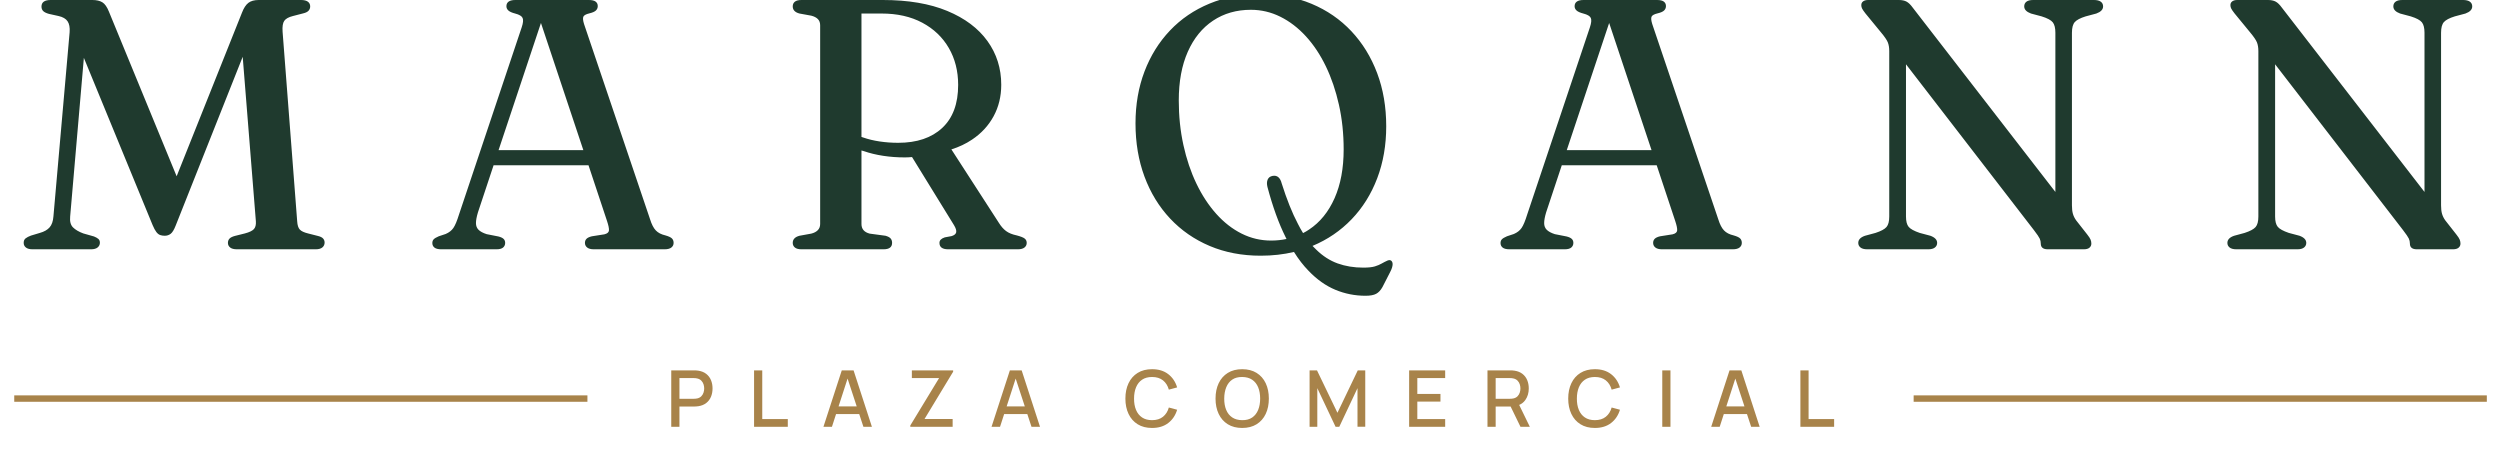
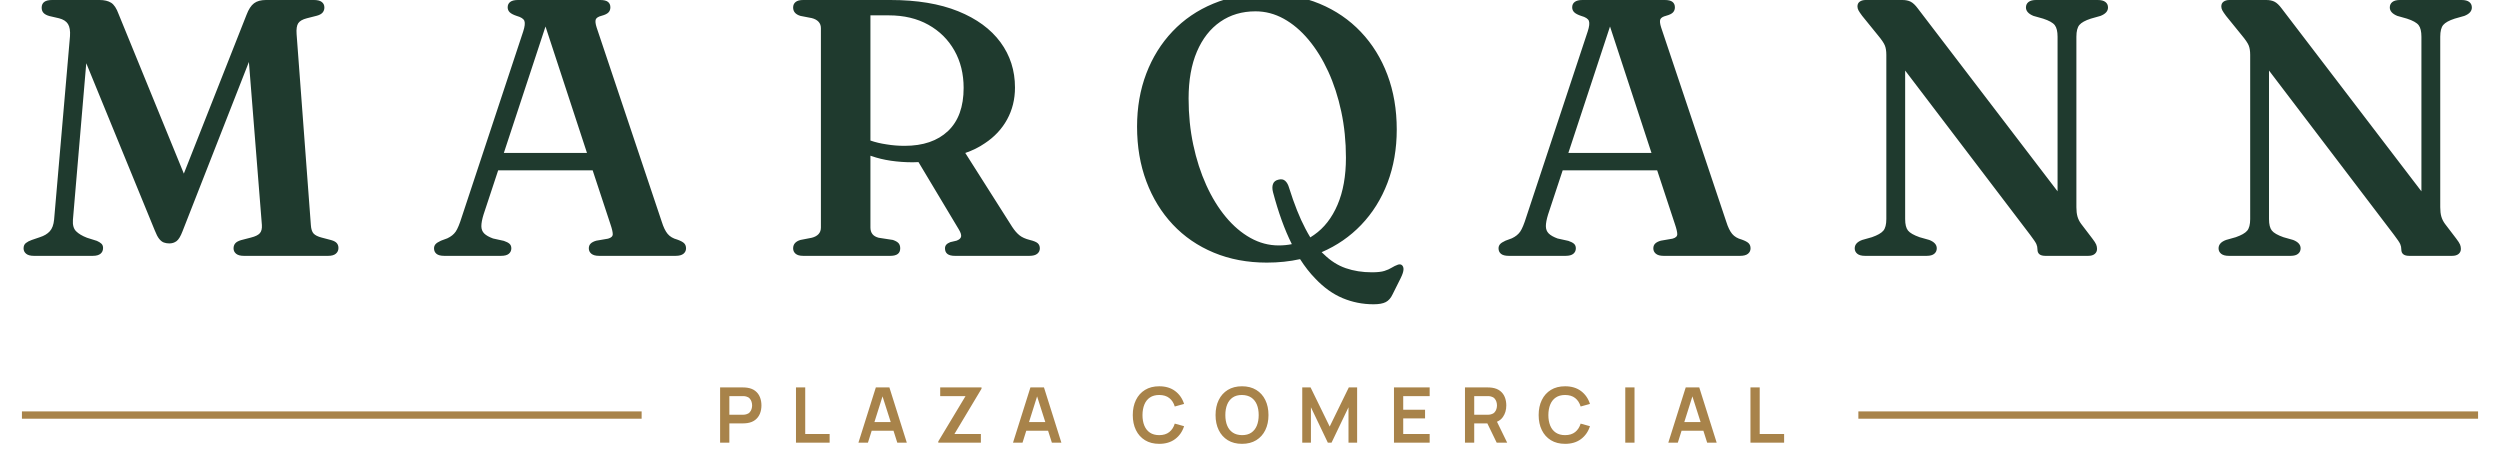
- <svg xmlns="http://www.w3.org/2000/svg" viewBox="0 0 702 126" width="702" height="126">
-   <path transform="translate(4,0)" fill="#1F3A2E" d="M45.6 49.5 63.95 3.55Q64.7 1.6 65.75 0.8Q66.8 0.0 68.65 0.0H80.55Q81.8 0.0 82.45 0.475Q83.1 0.95 83.1 1.8Q83.1 2.5 82.65 3.0Q82.2 3.5 81.15 3.75L78.25 4.5Q76.45 4.95 75.825 5.85Q75.2 6.75 75.35 8.9L79.45 62.15Q79.55 63.8 80.2 64.475Q80.85 65.15 82.5 65.55L85.25 66.25Q86.3 66.5 86.725 66.975Q87.15 67.45 87.15 68.1Q87.15 68.95 86.525 69.475Q85.9 70.0 84.65 70.0H62.55Q61.25 70.0 60.625 69.5Q60.0 69.0 60.0 68.2Q60.0 67.5 60.425 67.025Q60.85 66.55 61.95 66.25L64.75 65.55Q66.65 65.05 67.3 64.325Q67.95 63.6 67.85 62.15L64.15 15.95L45.35 63.3Q44.65 65.1 43.925 65.65Q43.2 66.2 42.25 66.2Q41.55 66.2 40.975 66.0Q40.4 65.8 39.9 65.15Q39.4 64.5 38.85 63.2L19.55 16.25L15.7 60.8Q15.5 62.85 16.5 63.85Q17.5 64.85 19.4 65.55L22.4 66.4Q23.15 66.7 23.6 67.075Q24.05 67.45 24.05 68.15Q24.05 68.95 23.425 69.475Q22.8 70.0 21.55 70.0H5.15Q3.9 70.0 3.275 69.5Q2.65 69.0 2.65 68.2Q2.65 67.35 3.2 66.925Q3.75 66.5 4.7 66.15L7.2 65.4Q9.0 64.9 9.925 63.85Q10.85 62.8 11.0 60.8L15.55 9.05Q15.7 7.05 14.975 5.975Q14.25 4.9 12.45 4.5L9.75 3.9Q8.65 3.6 8.15 3.125Q7.65 2.65 7.65 1.85Q7.65 0.0 10.25 0.0H21.95Q23.7 0.0 24.75 0.65Q25.8 1.3 26.6 3.3Z M137.85 68.2Q137.85 69.0 137.275 69.5Q136.7 70.0 135.4 70.0H119.9Q118.6 70.0 118.0 69.525Q117.4 69.05 117.4 68.25Q117.4 67.6 117.775 67.2Q118.15 66.8 119.2 66.35L121.15 65.7Q122.55 65.1 123.3 64.025Q124.05 62.95 124.9 60.2L142.5 7.65Q143.1 5.85 142.75 5.05Q142.4 4.25 140.65 3.8Q139.3 3.45 138.75 2.95Q138.2 2.45 138.2 1.75Q138.2 0.9 138.825 0.45Q139.45 0.0 140.7 0.0H161.35Q162.65 0.0 163.25 0.45Q163.85 0.9 163.85 1.7Q163.85 2.45 163.325 2.95Q162.8 3.45 161.5 3.75Q160.05 4.1 159.8 4.7Q159.55 5.3 160.0 6.75L178.55 61.6Q179.2 63.7 180.15 64.7Q181.1 65.7 182.85 66.1Q184.25 66.5 184.7 66.975Q185.15 67.45 185.15 68.2Q185.15 69.0 184.525 69.5Q183.9 70.0 182.6 70.0H162.75Q161.5 70.0 160.875 69.5Q160.25 69.0 160.25 68.2Q160.25 67.5 160.7 67.05Q161.15 66.6 162.2 66.35L165.7 65.8Q166.95 65.5 167.0 64.675Q167.05 63.85 166.45 62.05L161.25 46.4H134.6L130.2 59.65Q129.65 61.5 129.65 62.65Q129.65 63.8 130.375 64.525Q131.1 65.25 132.65 65.75L135.95 66.4Q136.95 66.65 137.4 67.075Q137.85 67.5 137.85 68.2ZM159.8 42.15 147.9 6.45 136.0 42.15Z M277.15 23.8Q277.15 28.7 275.0 32.65Q272.85 36.6 268.95 39.2Q266.35 40.95 263.15 41.95L276.5 62.6Q277.4 64.05 278.5 64.875Q279.6 65.7 281.5 66.1Q283.2 66.55 283.75 67.0Q284.3 67.45 284.3 68.2Q284.3 69.0 283.675 69.5Q283.05 70.0 281.8 70.0H262.25Q259.8 70.0 259.8 68.2Q259.8 67.65 260.175 67.275Q260.55 66.9 261.3 66.65L263.2 66.3Q264.35 65.95 264.5 65.225Q264.65 64.5 263.9 63.25L252.1 44.1Q251.1 44.2 250.05 44.2Q246.9 44.2 243.975 43.75Q241.05 43.3 238.6 42.45Q238.25 42.35 237.9 42.25V62.9Q237.9 63.95 238.475 64.625Q239.05 65.3 240.2 65.6L244.65 66.2Q245.7 66.5 246.1 66.975Q246.5 67.45 246.5 68.2Q246.5 70.0 244.1 70.0H221.05Q219.8 70.0 219.2 69.5Q218.6 69.0 218.6 68.2Q218.6 66.7 220.5 66.2L223.8 65.6Q225.0 65.3 225.65 64.625Q226.3 63.95 226.3 62.9V7.1Q226.3 6.0 225.65 5.35Q225.0 4.7 223.8 4.4L220.5 3.8Q218.6 3.3 218.6 1.8Q218.6 0.95 219.2 0.475Q219.8 0.0 221.05 0.0H243.9Q254.6 0.0 262.0 3.075Q269.4 6.15 273.275 11.525Q277.15 16.9 277.15 23.8ZM237.9 38.45Q238.1 38.5 238.35 38.6Q240.5 39.35 243.025 39.725Q245.55 40.1 248.2 40.1Q256.1 40.1 260.575 35.925Q265.05 31.75 265.05 23.85Q265.05 18.0 262.425 13.475Q259.8 8.95 254.975 6.375Q250.15 3.8 243.55 3.8H237.9Z M349.85 -1.65Q357.8 -1.65 364.3 1.075Q370.8 3.8 375.475 8.775Q380.15 13.75 382.7 20.525Q385.25 27.3 385.25 35.45Q385.25 43.4 382.725 50.05Q380.2 56.7 375.55 61.55Q370.9 66.4 364.55 69.05Q365.05 69.6 365.6 70.1Q368.35 72.8 371.625 73.975Q374.9 75.15 378.8 75.15Q380.95 75.15 382.075 74.8Q383.2 74.45 383.975 74.0Q384.75 73.55 385.65 73.15Q386.3 72.9 386.675 73.225Q387.05 73.55 387.05 74.2Q387.05 74.6 386.875 75.175Q386.7 75.75 386.3 76.5L384.2 80.6Q383.45 81.95 382.425 82.5Q381.4 83.05 379.45 83.05Q375 83.05 370.975 81.375Q366.95 79.7 363.45 76.05Q361.25 73.8 359.35 70.75Q354.95 71.8 350 71.8Q342.15 71.8 335.7 69.075Q329.25 66.35 324.575 61.375Q319.9 56.4 317.375 49.6Q314.85 42.8 314.85 34.65Q314.85 26.7 317.375 20.075Q319.9 13.45 324.525 8.575Q329.15 3.7 335.6 1.025Q342.05 -1.65 349.85 -1.65ZM373.3 41.95Q373.3 35.35 371.975 29.425Q370.65 23.5 368.3 18.625Q365.95 13.75 362.7 10.2Q359.45 6.65 355.525 4.7Q351.6 2.75 347.25 2.75Q341.2 2.75 336.625 5.8Q332.05 8.85 329.525 14.55Q327 20.25 327 28.2Q327 34.8 328.3 40.725Q329.6 46.65 331.95 51.55Q334.3 56.45 337.525 60.05Q340.75 63.65 344.65 65.6Q348.55 67.55 352.9 67.55Q355.2 67.55 357.25 67.1Q357.15 66.85 357 66.6Q354.1 60.8 351.9 52.5Q351.6 51.3 351.95 50.45Q352.3 49.6 353.3 49.4Q354.3 49.2 354.95 49.75Q355.6 50.3 355.9 51.5Q358.05 58.3 360.45 62.85Q361.15 64.25 361.9 65.45Q362.8 65.0 363.6 64.45Q368.2 61.4 370.75 55.65Q373.3 49.9 373.3 41.95Z M437.8 68.2Q437.8 69.0 437.225 69.5Q436.65 70.0 435.35 70.0H419.85Q418.55 70.0 417.95 69.525Q417.35 69.05 417.35 68.25Q417.35 67.6 417.725 67.2Q418.1 66.8 419.15 66.35L421.1 65.7Q422.5 65.1 423.25 64.025Q424 62.95 424.85 60.2L442.45 7.65Q443.05 5.85 442.7 5.05Q442.35 4.25 440.6 3.8Q439.25 3.45 438.7 2.95Q438.15 2.45 438.15 1.75Q438.15 0.9 438.775 0.45Q439.4 0.0 440.65 0.0H461.3Q462.6 0.0 463.2 0.45Q463.8 0.9 463.8 1.7Q463.8 2.45 463.275 2.95Q462.75 3.45 461.45 3.75Q460 4.1 459.75 4.7Q459.5 5.3 459.95 6.75L478.5 61.6Q479.15 63.7 480.1 64.7Q481.05 65.7 482.8 66.1Q484.2 66.5 484.65 66.975Q485.1 67.45 485.1 68.2Q485.1 69.0 484.475 69.5Q483.85 70.0 482.55 70.0H462.7Q461.45 70.0 460.825 69.5Q460.2 69.0 460.2 68.2Q460.2 67.5 460.65 67.05Q461.1 66.6 462.15 66.35L465.65 65.8Q466.9 65.5 466.95 64.675Q467 63.85 466.4 62.05L461.2 46.4H434.55L430.15 59.65Q429.6 61.5 429.6 62.65Q429.6 63.8 430.325 64.525Q431.05 65.25 432.6 65.75L435.9 66.4Q436.9 66.65 437.35 67.075Q437.8 67.5 437.8 68.2ZM459.75 42.15 447.85 6.45 435.95 42.15Z M539.95 68.2Q539.95 69.0 539.325 69.5Q538.7 70.0 537.45 70.0H520.35Q519.05 70.0 518.425 69.5Q517.8 69.0 517.8 68.2Q517.8 66.85 519.7 66.2L522.65 65.4Q524.95 64.65 525.725 63.75Q526.5 62.85 526.5 60.8V14.35Q526.5 12.9 526.1 11.9Q525.7 10.9 524.15 9.05L519.8 3.75Q519.1 2.85 518.875 2.4Q518.65 1.95 518.65 1.45Q518.65 0.75 519.175 0.375Q519.7 0.0 520.55 0.0H529.2Q530.5 0.0 531.35 0.45Q532.2 0.9 533.1 2.15L573.15 53.9V9.2Q573.15 7.2 572.425 6.275Q571.7 5.35 569.3 4.6L566.3 3.8Q564.4 3.1 564.4 1.8Q564.4 0.95 565.025 0.475Q565.65 0.0 566.9 0.0H584Q585.25 0.0 585.9 0.475Q586.55 0.95 586.55 1.8Q586.55 3.1 584.65 3.8L581.65 4.6Q579.4 5.3 578.6 6.2Q577.8 7.1 577.8 9.2V57.65Q577.8 59.1 578.075 60.05Q578.35 61.0 579 61.9L582.1 65.85Q582.85 66.8 583.05 67.325Q583.25 67.85 583.25 68.4Q583.25 69.1 582.725 69.55Q582.2 70.0 581.15 70.0H571Q569.05 70.0 569.05 68.4Q569.05 67.65 568.75 67.0Q568.45 66.35 567.15 64.65L531.2 18.05V60.8Q531.2 62.8 531.95 63.7Q532.7 64.6 535.05 65.4L538.05 66.2Q539.95 66.9 539.95 68.2Z M643.6 68.2Q643.6 69.0 642.975 69.5Q642.35 70.0 641.1 70.0H624Q622.7 70.0 622.075 69.5Q621.45 69.0 621.45 68.2Q621.45 66.85 623.35 66.2L626.3 65.4Q628.6 64.65 629.375 63.75Q630.15 62.85 630.15 60.8V14.35Q630.15 12.9 629.75 11.9Q629.35 10.9 627.8 9.05L623.45 3.75Q622.75 2.85 622.525 2.4Q622.3 1.95 622.3 1.45Q622.3 0.75 622.825 0.375Q623.35 0.0 624.2 0.0H632.85Q634.15 0.0 635 0.45Q635.85 0.9 636.75 2.15L676.8 53.9V9.2Q676.8 7.2 676.075 6.275Q675.35 5.35 672.95 4.6L669.95 3.8Q668.05 3.1 668.05 1.8Q668.05 0.95 668.675 0.475Q669.3 0.0 670.55 0.0H687.65Q688.9 0.0 689.55 0.475Q690.2 0.95 690.2 1.8Q690.2 3.1 688.3 3.8L685.3 4.6Q683.05 5.3 682.25 6.2Q681.45 7.1 681.45 9.2V57.65Q681.45 59.1 681.725 60.05Q682 61.0 682.65 61.9L685.75 65.85Q686.5 66.8 686.7 67.325Q686.9 67.85 686.9 68.4Q686.9 69.1 686.375 69.55Q685.85 70.0 684.8 70.0H674.65Q672.7 70.0 672.7 68.4Q672.7 67.65 672.4 67.0Q672.1 66.35 670.8 64.65L634.85 18.05V60.8Q634.85 62.8 635.6 63.7Q636.35 64.6 638.7 65.4L641.7 66.2Q643.6 66.9 643.6 68.2Z" />
-   <path fill="#A8834A" d="M188.488 119.84V104.0H194.89Q195.121 104.0 195.462 104.017Q195.803 104.033 196.111 104.088Q197.431 104.297 198.316 104.99Q199.202 105.683 199.642 106.739Q200.082 107.795 200.082 109.071Q200.082 110.358 199.642 111.414Q199.202 112.47 198.316 113.163Q197.431 113.856 196.111 114.065Q195.803 114.109 195.456 114.131Q195.11 114.153 194.89 114.153H190.787V119.84ZM190.787 111.975H194.802Q195.022 111.975 195.291 111.953Q195.561 111.931 195.803 111.876Q196.507 111.711 196.936 111.266Q197.365 110.82 197.552 110.237Q197.739 109.654 197.739 109.071Q197.739 108.488 197.552 107.91Q197.365 107.333 196.936 106.888Q196.507 106.442 195.803 106.277Q195.561 106.211 195.291 106.189Q195.022 106.167 194.802 106.167H190.787Z M211.742 119.84V104.0H214.041V117.673H221.213V119.84Z M231.223 119.84 236.371 104.0H239.682L244.83 119.84H242.443L241.266 116.265H234.765L233.61 119.84ZM240.562 114.109 237.999 106.299 235.469 114.109Z M255.61 119.84V119.477L263.695 106.167H256.05V104.0H267.644V104.374L259.603 117.662H267.501V119.84Z M278.424 119.84 283.572 104.0H286.883L292.031 119.84H289.644L288.467 116.265H281.966L280.811 119.84ZM287.763 114.109 285.2 106.299 282.67 114.109Z  M323.502 120.17Q321.125 120.17 319.453 119.131Q317.781 118.091 316.896 116.232Q316.011 114.373 316.011 111.92Q316.011 109.467 316.896 107.608Q317.781 105.749 319.453 104.71Q321.125 103.67 323.502 103.67Q326.24 103.67 328.039 105.056Q329.838 106.442 330.541 108.785L328.209 109.412Q327.748 107.751 326.565 106.805Q325.382 105.859 323.502 105.859Q321.819 105.859 320.697 106.618Q319.575 107.377 319.008 108.741Q318.442 110.105 318.442 111.92Q318.43 113.735 318.997 115.099Q319.564 116.463 320.691 117.222Q321.819 117.981 323.502 117.981Q325.382 117.981 326.565 117.03Q327.748 116.078 328.209 114.428L330.541 115.055Q329.838 117.398 328.039 118.784Q326.24 120.17 323.502 120.17Z M348.812 120.17Q346.436 120.17 344.764 119.131Q343.092 118.091 342.207 116.232Q341.322 114.373 341.322 111.92Q341.322 109.467 342.207 107.608Q343.092 105.749 344.764 104.71Q346.436 103.67 348.812 103.67Q351.178 103.67 352.855 104.71Q354.532 105.749 355.412 107.608Q356.292 109.467 356.292 111.92Q356.292 114.373 355.412 116.232Q354.532 118.091 352.855 119.131Q351.178 120.17 348.812 120.17ZM348.812 117.981Q350.495 118.003 351.612 117.239Q352.728 116.474 353.289 115.105Q353.851 113.735 353.851 111.92Q353.851 110.105 353.289 108.746Q352.728 107.388 351.612 106.629Q350.495 105.87 348.812 105.859Q347.13 105.837 346.013 106.596Q344.897 107.355 344.336 108.73Q343.774 110.105 343.763 111.92Q343.752 113.735 344.313 115.094Q344.875 116.452 346.002 117.211Q347.13 117.97 348.812 117.981Z M367.733 119.84V104.0H369.812L375.553 115.913L381.262 104.0H383.363V119.829H381.185V108.994L376.07 119.84H375.026L369.899 108.994V119.84Z M395.684 119.84V104.0H405.804V106.167H397.983V110.611H404.483V112.778H397.983V117.673H405.804V119.84Z M417.684 119.84V104.0H424.086Q424.317 104.0 424.658 104.017Q424.999 104.033 425.307 104.088Q426.627 104.297 427.512 104.99Q428.398 105.683 428.838 106.739Q429.278 107.795 429.278 109.071Q429.278 110.963 428.31 112.327Q427.661 113.251 426.583 113.702L429.575 119.84H426.946L424.185 114.153H419.983V119.84ZM419.983 111.975H423.998Q424.218 111.975 424.487 111.953Q424.757 111.931 424.999 111.876Q425.703 111.711 426.132 111.266Q426.56 110.82 426.748 110.237Q426.935 109.654 426.935 109.071Q426.935 108.488 426.748 107.91Q426.56 107.333 426.132 106.888Q425.703 106.442 424.999 106.277Q424.757 106.211 424.487 106.189Q424.218 106.167 423.998 106.167H419.983Z M447.846 120.17Q445.469 120.17 443.798 119.131Q442.125 118.091 441.24 116.232Q440.355 114.373 440.355 111.92Q440.355 109.467 441.24 107.608Q442.125 105.749 443.798 104.71Q445.469 103.67 447.846 103.67Q450.584 103.67 452.383 105.056Q454.182 106.442 454.885 108.785L452.553 109.412Q452.091 107.751 450.909 106.805Q449.726 105.859 447.846 105.859Q446.163 105.859 445.041 106.618Q443.918 107.377 443.352 108.741Q442.786 110.105 442.786 111.92Q442.774 113.735 443.341 115.099Q443.908 116.463 445.035 117.222Q446.163 117.981 447.846 117.981Q449.726 117.981 450.909 117.03Q452.091 116.078 452.553 114.428L454.885 115.055Q454.182 117.398 452.383 118.784Q450.584 120.17 447.846 120.17Z M466.765 119.84V104.0H469.065V119.84Z M480.505 119.84 485.653 104.0H488.964L494.112 119.84H491.725L490.548 116.265H484.047L482.892 119.84ZM489.844 114.109 487.281 106.299 484.75 114.109Z M505.551 119.84V104.0H507.851V117.673H515.023V119.84Z" />
-   <rect x="4" y="111.02" width="160.948" height="1.8" fill="#A8834A" />
-   <rect x="537.352" y="111.02" width="160.948" height="1.8" fill="#A8834A" />
+ <svg xmlns="http://www.w3.org/2000/svg" viewBox="0 0 684 126" width="684" height="126">
+   <path fill="#1F3A2E" d="M50.3 47.5 67.45 4.05Q68.3 1.8 69.5 0.9Q70.7 0.0 72.75 0.0H85.9Q87.35 0.0 88.05 0.55Q88.75 1.1 88.75 2.05Q88.75 2.85 88.275 3.425Q87.8 4.0 86.7 4.3L83.95 5.0Q82.2 5.45 81.6 6.35Q81.0 7.25 81.15 9.35L85.05 61.55Q85.15 63.2 85.8 63.9Q86.45 64.6 88.0 65.0L90.65 65.7Q91.7 66.0 92.15 66.525Q92.6 67.05 92.6 67.85Q92.6 68.8 91.9 69.4Q91.2 70.0 89.8 70.0H66.7Q65.3 70.0 64.6 69.425Q63.9 68.85 63.9 67.95Q63.9 67.15 64.35 66.6Q64.8 66.05 65.95 65.7L68.65 65.0Q70.45 64.55 71.1 63.8Q71.75 63.05 71.65 61.55L68.1 16.95L49.95 63.25Q49.15 65.35 48.3 65.975Q47.45 66.6 46.35 66.6Q45.5 66.6 44.825 66.35Q44.15 66.1 43.55 65.35Q42.95 64.6 42.35 63.05L23.6 17.3L19.95 60.15Q19.8 62.25 20.825 63.275Q21.85 64.3 23.8 65.05L26.5 65.9Q27.3 66.25 27.75 66.675Q28.2 67.1 28.2 67.85Q28.2 68.85 27.5 69.425Q26.8 70.0 25.4 70.0H9.25Q7.85 70.0 7.15 69.425Q6.45 68.85 6.45 67.95Q6.45 67.0 7.075 66.5Q7.7 66.0 8.7 65.65L10.9 64.9Q12.65 64.35 13.625 63.275Q14.6 62.2 14.8 60.1L19.15 9.9Q19.3 7.7 18.6 6.575Q17.9 5.45 16.15 5.0L13.55 4.4Q12.45 4.1 11.925 3.55Q11.4 3.0 11.4 2.1Q11.4 0.0 14.25 0.0H27.25Q29.2 0.0 30.4 0.75Q31.6 1.5 32.45 3.85Z M139.9 67.95Q139.9 68.85 139.225 69.425Q138.55 70.0 137.1 70.0H121.55Q120.1 70.0 119.425 69.45Q118.75 68.9 118.75 67.95Q118.75 67.3 119.15 66.825Q119.55 66.35 120.65 65.85L122.4 65.2Q123.9 64.5 124.675 63.375Q125.45 62.25 126.35 59.35L143.15 8.6Q143.8 6.6 143.475 5.725Q143.15 4.85 141.35 4.35Q140.0 3.9 139.45 3.35Q138.9 2.8 138.9 2.0Q138.9 1.05 139.6 0.525Q140.3 0.0 141.7 0.0H164.25Q165.7 0.0 166.35 0.525Q167.0 1.05 167.0 2.0Q167.0 2.85 166.475 3.4Q165.95 3.95 164.65 4.3Q163.25 4.65 163.0 5.325Q162.75 6.0 163.25 7.55L181.05 60.65Q181.75 62.9 182.675 64.0Q183.6 65.1 185.3 65.55Q186.7 66.05 187.2 66.575Q187.7 67.1 187.7 67.95Q187.7 68.85 187.0 69.425Q186.3 70.0 184.85 70.0H163.9Q162.5 70.0 161.8 69.425Q161.1 68.85 161.1 67.95Q161.1 67.15 161.6 66.65Q162.1 66.15 163.15 65.85L166.35 65.3Q167.65 64.95 167.65 64.075Q167.65 63.2 167.0 61.3L162.15 46.6H136.3L132.3 58.7Q131.7 60.65 131.7 61.875Q131.7 63.1 132.475 63.875Q133.25 64.65 134.9 65.25L137.85 65.9Q138.9 66.25 139.4 66.7Q139.9 67.15 139.9 67.95ZM160.6 41.85 149.25 7.25 137.85 41.85Z M277.7 23.95Q277.7 28.75 275.55 32.675Q273.4 36.6 269.45 39.2Q267.05 40.85 264.1 41.85L276.95 62.1Q277.9 63.55 278.925 64.375Q279.95 65.2 281.75 65.65Q283.4 66.05 283.95 66.575Q284.5 67.1 284.5 67.95Q284.5 68.85 283.8 69.425Q283.1 70.0 281.65 70.0H261.25Q258.55 70.0 258.55 67.95Q258.55 67.35 258.9 66.95Q259.25 66.55 260.0 66.25L261.7 65.85Q262.8 65.45 262.95 64.75Q263.1 64.05 262.35 62.8L251.3 44.35Q250.55 44.4 249.75 44.4Q246.6 44.4 243.725 43.975Q240.85 43.55 238.45 42.7Q238.3 42.65 238.15 42.6V62.25Q238.15 63.35 238.7 64.05Q239.25 64.75 240.4 65.05L244.3 65.65Q245.45 66.05 245.875 66.575Q246.3 67.1 246.3 67.95Q246.3 70.0 243.6 70.0H219.75Q218.35 70.0 217.675 69.425Q217.0 68.85 217.0 67.95Q217.0 66.25 219.0 65.65L222.1 65.05Q223.3 64.75 223.95 64.05Q224.6 63.35 224.6 62.25V7.7Q224.6 6.65 223.95 5.95Q223.3 5.25 222.1 4.95L219.0 4.35Q217.0 3.75 217.0 2.05Q217.0 1.1 217.675 0.55Q218.35 0.0 219.75 0.0H243.6Q254.55 0.0 262.15 3.075Q269.75 6.15 273.725 11.55Q277.7 16.95 277.7 23.95ZM238.15 38.45Q240.15 39.15 242.55 39.5Q244.95 39.9 247.5 39.9Q255.1 39.9 259.375 35.85Q263.65 31.8 263.65 24.05Q263.65 18.3 261.125 13.825Q258.6 9.35 254.0 6.775Q249.4 4.2 243.15 4.2H238.15Z M346.4 -1.7Q354.5 -1.7 361.05 1.025Q367.6 3.75 372.325 8.725Q377.05 13.7 379.6 20.475Q382.15 27.25 382.15 35.45Q382.15 43.35 379.625 50.0Q377.1 56.65 372.4 61.55Q367.85 66.3 361.6 69.0Q361.9 69.3 362.25 69.6Q364.95 72.25 368.2 73.375Q371.45 74.5 375.35 74.5Q377.6 74.5 378.775 74.125Q379.95 73.75 380.75 73.25Q381.55 72.75 382.5 72.4Q383.2 72.2 383.6 72.575Q384.0 72.95 384.0 73.65Q384.0 74.1 383.8 74.725Q383.6 75.35 383.2 76.15L381.0 80.55Q380.3 82.05 379.15 82.65Q378.0 83.25 375.8 83.25Q371.35 83.25 367.35 81.575Q363.35 79.9 359.85 76.2Q357.65 73.95 355.7 70.9Q351.45 71.85 346.6 71.85Q338.65 71.85 332.1 69.125Q325.55 66.4 320.875 61.425Q316.2 56.45 313.65 49.65Q311.1 42.85 311.1 34.65Q311.1 26.75 313.625 20.125Q316.15 13.5 320.8 8.6Q325.45 3.7 331.95 1.0Q338.45 -1.7 346.4 -1.7ZM368.25 43.15Q368.25 36.55 366.975 30.55Q365.7 24.55 363.4 19.55Q361.1 14.55 358.0 10.85Q354.9 7.15 351.225 5.125Q347.55 3.1 343.5 3.1Q338.0 3.1 333.875 5.95Q329.75 8.8 327.475 14.125Q325.2 19.45 325.2 26.95Q325.2 33.6 326.475 39.6Q327.75 45.6 330.025 50.625Q332.3 55.65 335.375 59.35Q338.45 63.05 342.125 65.1Q345.8 67.15 349.85 67.15Q351.75 67.15 353.45 66.8Q353.4 66.75 353.4 66.7Q350.5 60.9 348.3 52.6Q347.95 51.25 348.3 50.325Q348.65 49.4 349.8 49.15Q350.95 48.85 351.65 49.5Q352.35 50.15 352.7 51.4Q354.8 58.1 357.15 62.55Q357.8 63.8 358.5 64.95Q359.05 64.6 359.55 64.25Q363.65 61.4 365.95 56.025Q368.25 50.65 368.25 43.15Z M431.15 67.95Q431.15 68.85 430.475 69.425Q429.8 70.0 428.35 70.0H412.8Q411.35 70.0 410.675 69.45Q410.0 68.9 410.0 67.95Q410.0 67.3 410.4 66.825Q410.8 66.35 411.9 65.85L413.65 65.2Q415.15 64.5 415.925 63.375Q416.7 62.25 417.6 59.35L434.4 8.6Q435.05 6.6 434.725 5.725Q434.4 4.85 432.6 4.35Q431.25 3.9 430.7 3.35Q430.15 2.8 430.15 2.0Q430.15 1.05 430.85 0.525Q431.55 0.0 432.95 0.0H455.5Q456.95 0.0 457.6 0.525Q458.25 1.05 458.25 2.0Q458.25 2.85 457.725 3.4Q457.2 3.95 455.9 4.3Q454.5 4.65 454.25 5.325Q454.0 6.0 454.5 7.55L472.3 60.65Q473.0 62.9 473.925 64.0Q474.85 65.1 476.55 65.55Q477.95 66.05 478.45 66.575Q478.95 67.1 478.95 67.95Q478.95 68.85 478.25 69.425Q477.55 70.0 476.1 70.0H455.15Q453.75 70.0 453.05 69.425Q452.35 68.85 452.35 67.95Q452.35 67.15 452.85 66.65Q453.35 66.15 454.4 65.85L457.6 65.3Q458.9 64.95 458.9 64.075Q458.9 63.2 458.25 61.3L453.4 46.6H427.55L423.55 58.7Q422.95 60.65 422.95 61.875Q422.95 63.1 423.725 63.875Q424.5 64.65 426.15 65.25L429.1 65.9Q430.15 66.25 430.65 66.7Q431.15 67.15 431.15 67.95ZM451.85 41.85 440.5 7.25 429.1 41.85Z M529.9 67.95Q529.9 68.85 529.225 69.425Q528.55 70.0 527.15 70.0H510.25Q508.85 70.0 508.15 69.425Q507.45 68.85 507.45 67.95Q507.45 66.4 509.5 65.65L512.15 64.9Q514.45 64.1 515.275 63.125Q516.1 62.15 516.1 59.95V15.0Q516.1 13.45 515.7 12.45Q515.3 11.45 513.8 9.65L509.5 4.35Q508.75 3.35 508.475 2.825Q508.2 2.3 508.2 1.75Q508.2 0.9 508.825 0.45Q509.45 0.0 510.45 0.0H520.5Q521.85 0.0 522.775 0.475Q523.7 0.95 524.7 2.3L562.95 52.35V10.05Q562.95 7.9 562.2 6.9Q561.45 5.9 559.0 5.1L556.35 4.35Q554.3 3.5 554.3 2.05Q554.3 1.1 555.0 0.55Q555.7 0.0 557.05 0.0H573.95Q575.35 0.0 576.05 0.55Q576.75 1.1 576.75 2.05Q576.75 3.55 574.7 4.35L572.05 5.1Q569.75 5.85 568.925 6.825Q568.1 7.8 568.1 10.05V56.7Q568.1 58.2 568.4 59.25Q568.7 60.3 569.4 61.25L572.45 65.25Q573.3 66.35 573.525 66.925Q573.75 67.5 573.75 68.1Q573.75 68.95 573.125 69.475Q572.5 70.0 571.35 70.0H559.6Q557.45 70.0 557.45 68.25Q557.45 67.45 557.15 66.775Q556.85 66.1 555.45 64.25L521.25 19.3V59.95Q521.25 62.1 522.025 63.075Q522.8 64.05 525.2 64.9L527.85 65.65Q529.9 66.45 529.9 67.95Z M629.45 67.95Q629.45 68.85 628.775 69.425Q628.1 70.0 626.7 70.0H609.8Q608.4 70.0 607.7 69.425Q607.0 68.85 607.0 67.95Q607.0 66.4 609.05 65.65L611.7 64.9Q614.0 64.1 614.825 63.125Q615.65 62.15 615.65 59.95V15.0Q615.65 13.45 615.25 12.45Q614.85 11.45 613.35 9.65L609.05 4.35Q608.3 3.35 608.025 2.825Q607.75 2.3 607.75 1.75Q607.75 0.9 608.375 0.45Q609.0 0.0 610.0 0.0H620.05Q621.4 0.0 622.325 0.475Q623.25 0.95 624.25 2.3L662.5 52.35V10.05Q662.5 7.9 661.75 6.9Q661.0 5.9 658.55 5.1L655.9 4.35Q653.85 3.5 653.85 2.05Q653.85 1.1 654.55 0.55Q655.25 0.0 656.6 0.0H673.5Q674.9 0.0 675.6 0.55Q676.3 1.1 676.3 2.05Q676.3 3.55 674.25 4.35L671.6 5.1Q669.3 5.85 668.475 6.825Q667.65 7.8 667.65 10.05V56.7Q667.65 58.2 667.95 59.25Q668.25 60.3 668.95 61.25L672.0 65.25Q672.85 66.35 673.075 66.925Q673.3 67.5 673.3 68.1Q673.3 68.95 672.675 69.475Q672.05 70.0 670.9 70.0H659.15Q657.0 70.0 657.0 68.25Q657.0 67.45 656.7 66.775Q656.4 66.1 655.0 64.25L620.8 19.3V59.95Q620.8 62.1 621.575 63.075Q622.35 64.05 624.75 64.9L627.4 65.65Q629.45 66.45 629.45 67.95Z" />
+   <path fill="#A8834A" d="M197.021 121.12V106.0H203.269Q203.489 106.0 203.836 106.016Q204.182 106.032 204.476 106.084Q205.789 106.284 206.644 106.956Q207.5 107.627 207.915 108.651Q208.33 109.675 208.33 110.925Q208.33 112.163 207.91 113.187Q207.49 114.211 206.634 114.883Q205.778 115.555 204.476 115.755Q204.182 115.797 203.83 115.818Q203.479 115.839 203.269 115.839H199.552V121.12ZM199.552 113.476H203.164Q203.374 113.476 203.636 113.455Q203.899 113.434 204.119 113.371Q204.749 113.214 205.111 112.815Q205.474 112.416 205.626 111.912Q205.778 111.407 205.778 110.925Q205.778 110.442 205.626 109.932Q205.474 109.423 205.111 109.024Q204.749 108.625 204.119 108.468Q203.899 108.404 203.636 108.389Q203.374 108.373 203.164 108.373H199.552Z M217.78 121.12V106.0H220.31V118.747H226.988V121.12Z M234.863 121.12 239.63 106.0H243.337L248.104 121.12H245.5L244.46 117.844H238.496L237.467 121.12ZM243.704 115.482 241.457 108.447 239.242 115.482Z M256.714 121.12V120.773L264.169 108.373H257.239V106.0H268.547V106.357L261.134 118.737H268.369V121.12Z M277.157 121.12 281.924 106.0H285.631L290.398 121.12H287.794L286.754 117.844H280.79L279.761 121.12ZM285.998 115.482 283.751 108.447 281.536 115.482Z  M317.162 121.435Q314.894 121.435 313.277 120.443Q311.66 119.451 310.794 117.676Q309.928 115.901 309.928 113.56Q309.928 111.219 310.794 109.444Q311.66 107.669 313.277 106.677Q314.894 105.685 317.162 105.685Q319.777 105.685 321.52 106.992Q323.263 108.3 323.966 110.515L321.415 111.219Q320.974 109.738 319.913 108.903Q318.853 108.069 317.162 108.069Q315.64 108.069 314.626 108.751Q313.613 109.434 313.104 110.667Q312.595 111.901 312.584 113.56Q312.584 115.219 313.094 116.453Q313.603 117.687 314.621 118.369Q315.64 119.052 317.162 119.052Q318.853 119.052 319.913 118.212Q320.974 117.371 321.415 115.901L323.966 116.605Q323.263 118.821 321.52 120.128Q319.777 121.435 317.162 121.435Z M339.811 121.435Q337.543 121.435 335.926 120.443Q334.309 119.451 333.442 117.676Q332.576 115.901 332.576 113.56Q332.576 111.219 333.442 109.444Q334.309 107.669 335.926 106.677Q337.543 105.685 339.811 105.685Q342.079 105.685 343.701 106.677Q345.323 107.669 346.19 109.444Q347.056 111.219 347.056 113.56Q347.056 115.901 346.19 117.676Q345.323 119.451 343.701 120.443Q342.079 121.435 339.811 121.435ZM339.811 119.052Q341.333 119.062 342.346 118.38Q343.36 117.697 343.869 116.458Q344.378 115.219 344.378 113.56Q344.378 111.901 343.869 110.678Q343.36 109.454 342.346 108.772Q341.333 108.09 339.811 108.069Q338.288 108.058 337.28 108.74Q336.272 109.423 335.763 110.662Q335.254 111.901 335.254 113.56Q335.254 115.219 335.758 116.442Q336.262 117.666 337.275 118.348Q338.288 119.031 339.811 119.052Z M356.296 121.12V106.0H358.574L363.803 116.71L369.032 106.0H371.311V121.12H368.948V111.428L364.307 121.12H363.299L358.669 111.428V121.12Z M381.391 121.12V106.0H391.156V108.373H383.921V112.101H389.896V114.474H383.921V118.747H391.156V121.12Z M400.816 121.12V106.0H407.063Q407.284 106.0 407.63 106.016Q407.977 106.032 408.271 106.084Q409.583 106.284 410.439 106.956Q411.295 107.627 411.71 108.651Q412.124 109.675 412.124 110.925Q412.124 112.773 411.19 114.096Q410.591 114.957 409.573 115.387L412.366 121.12H409.499L406.937 115.839H403.346V121.12ZM403.346 113.476H406.958Q407.168 113.476 407.431 113.455Q407.693 113.434 407.914 113.371Q408.544 113.214 408.906 112.815Q409.268 112.416 409.421 111.912Q409.573 111.407 409.573 110.924Q409.573 110.442 409.421 109.932Q409.268 109.423 408.906 109.024Q408.544 108.625 407.914 108.468Q407.693 108.404 407.431 108.389Q407.168 108.373 406.958 108.373H403.346Z M428.21 121.435Q425.942 121.435 424.325 120.443Q422.708 119.451 421.842 117.676Q420.976 115.901 420.976 113.56Q420.976 111.219 421.842 109.444Q422.708 107.669 424.325 106.677Q425.942 105.685 428.21 105.685Q430.825 105.685 432.568 106.992Q434.311 108.3 435.014 110.515L432.463 111.219Q432.022 109.738 430.961 108.903Q429.901 108.069 428.21 108.069Q426.688 108.069 425.675 108.751Q424.661 109.434 424.152 110.667Q423.643 111.901 423.632 113.56Q423.632 115.219 424.142 116.453Q424.651 117.687 425.669 118.369Q426.688 119.052 428.21 119.052Q429.901 119.052 430.961 118.212Q432.022 117.371 432.463 115.901L435.014 116.605Q434.311 118.821 432.568 120.128Q430.825 121.435 428.21 121.435Z M444.674 121.12V106.0H447.205V121.12Z M456.445 121.12 461.212 106.0H464.918L469.685 121.12H467.081L466.042 117.844H460.078L459.049 121.12ZM465.286 115.482 463.039 108.447 460.823 115.482Z M478.925 121.12V106.0H481.456V118.747H488.134V121.12Z" />
+   <rect x="6.00" y="112.56" width="169.55" height="2" fill="#A8834A" />
+   <rect x="508.45" y="112.56" width="169.55" height="2" fill="#A8834A" />
</svg>
